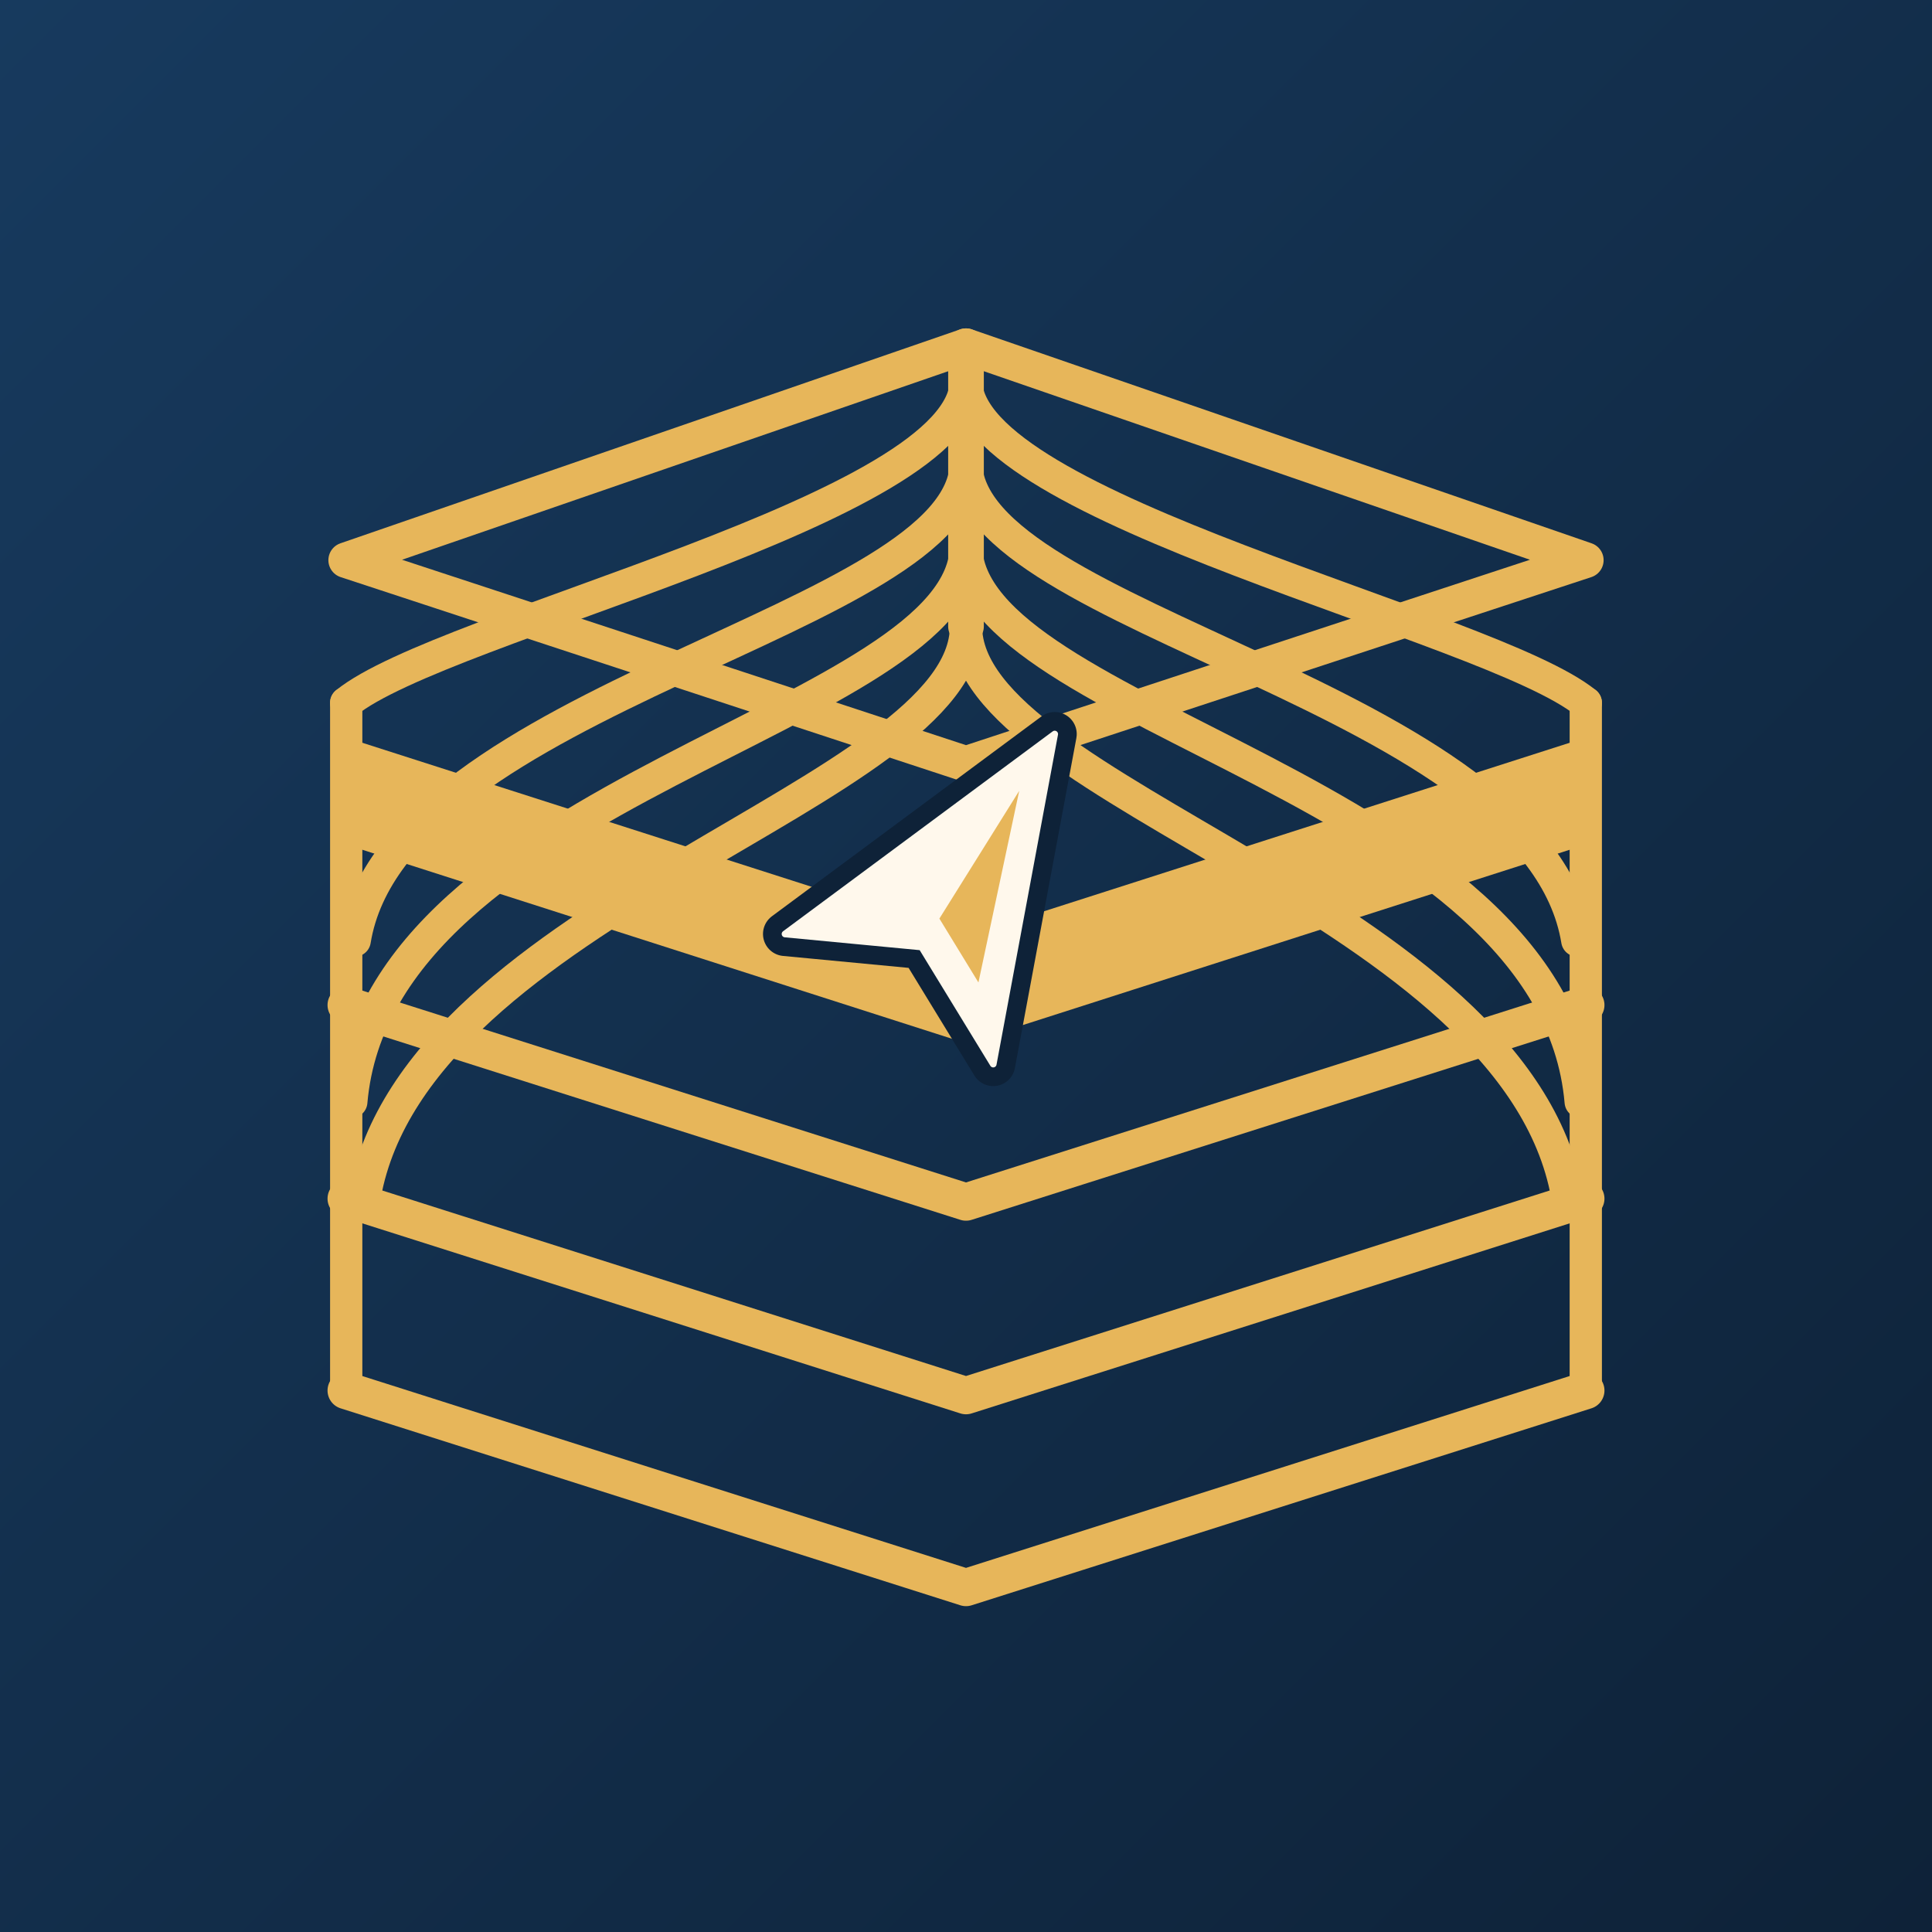
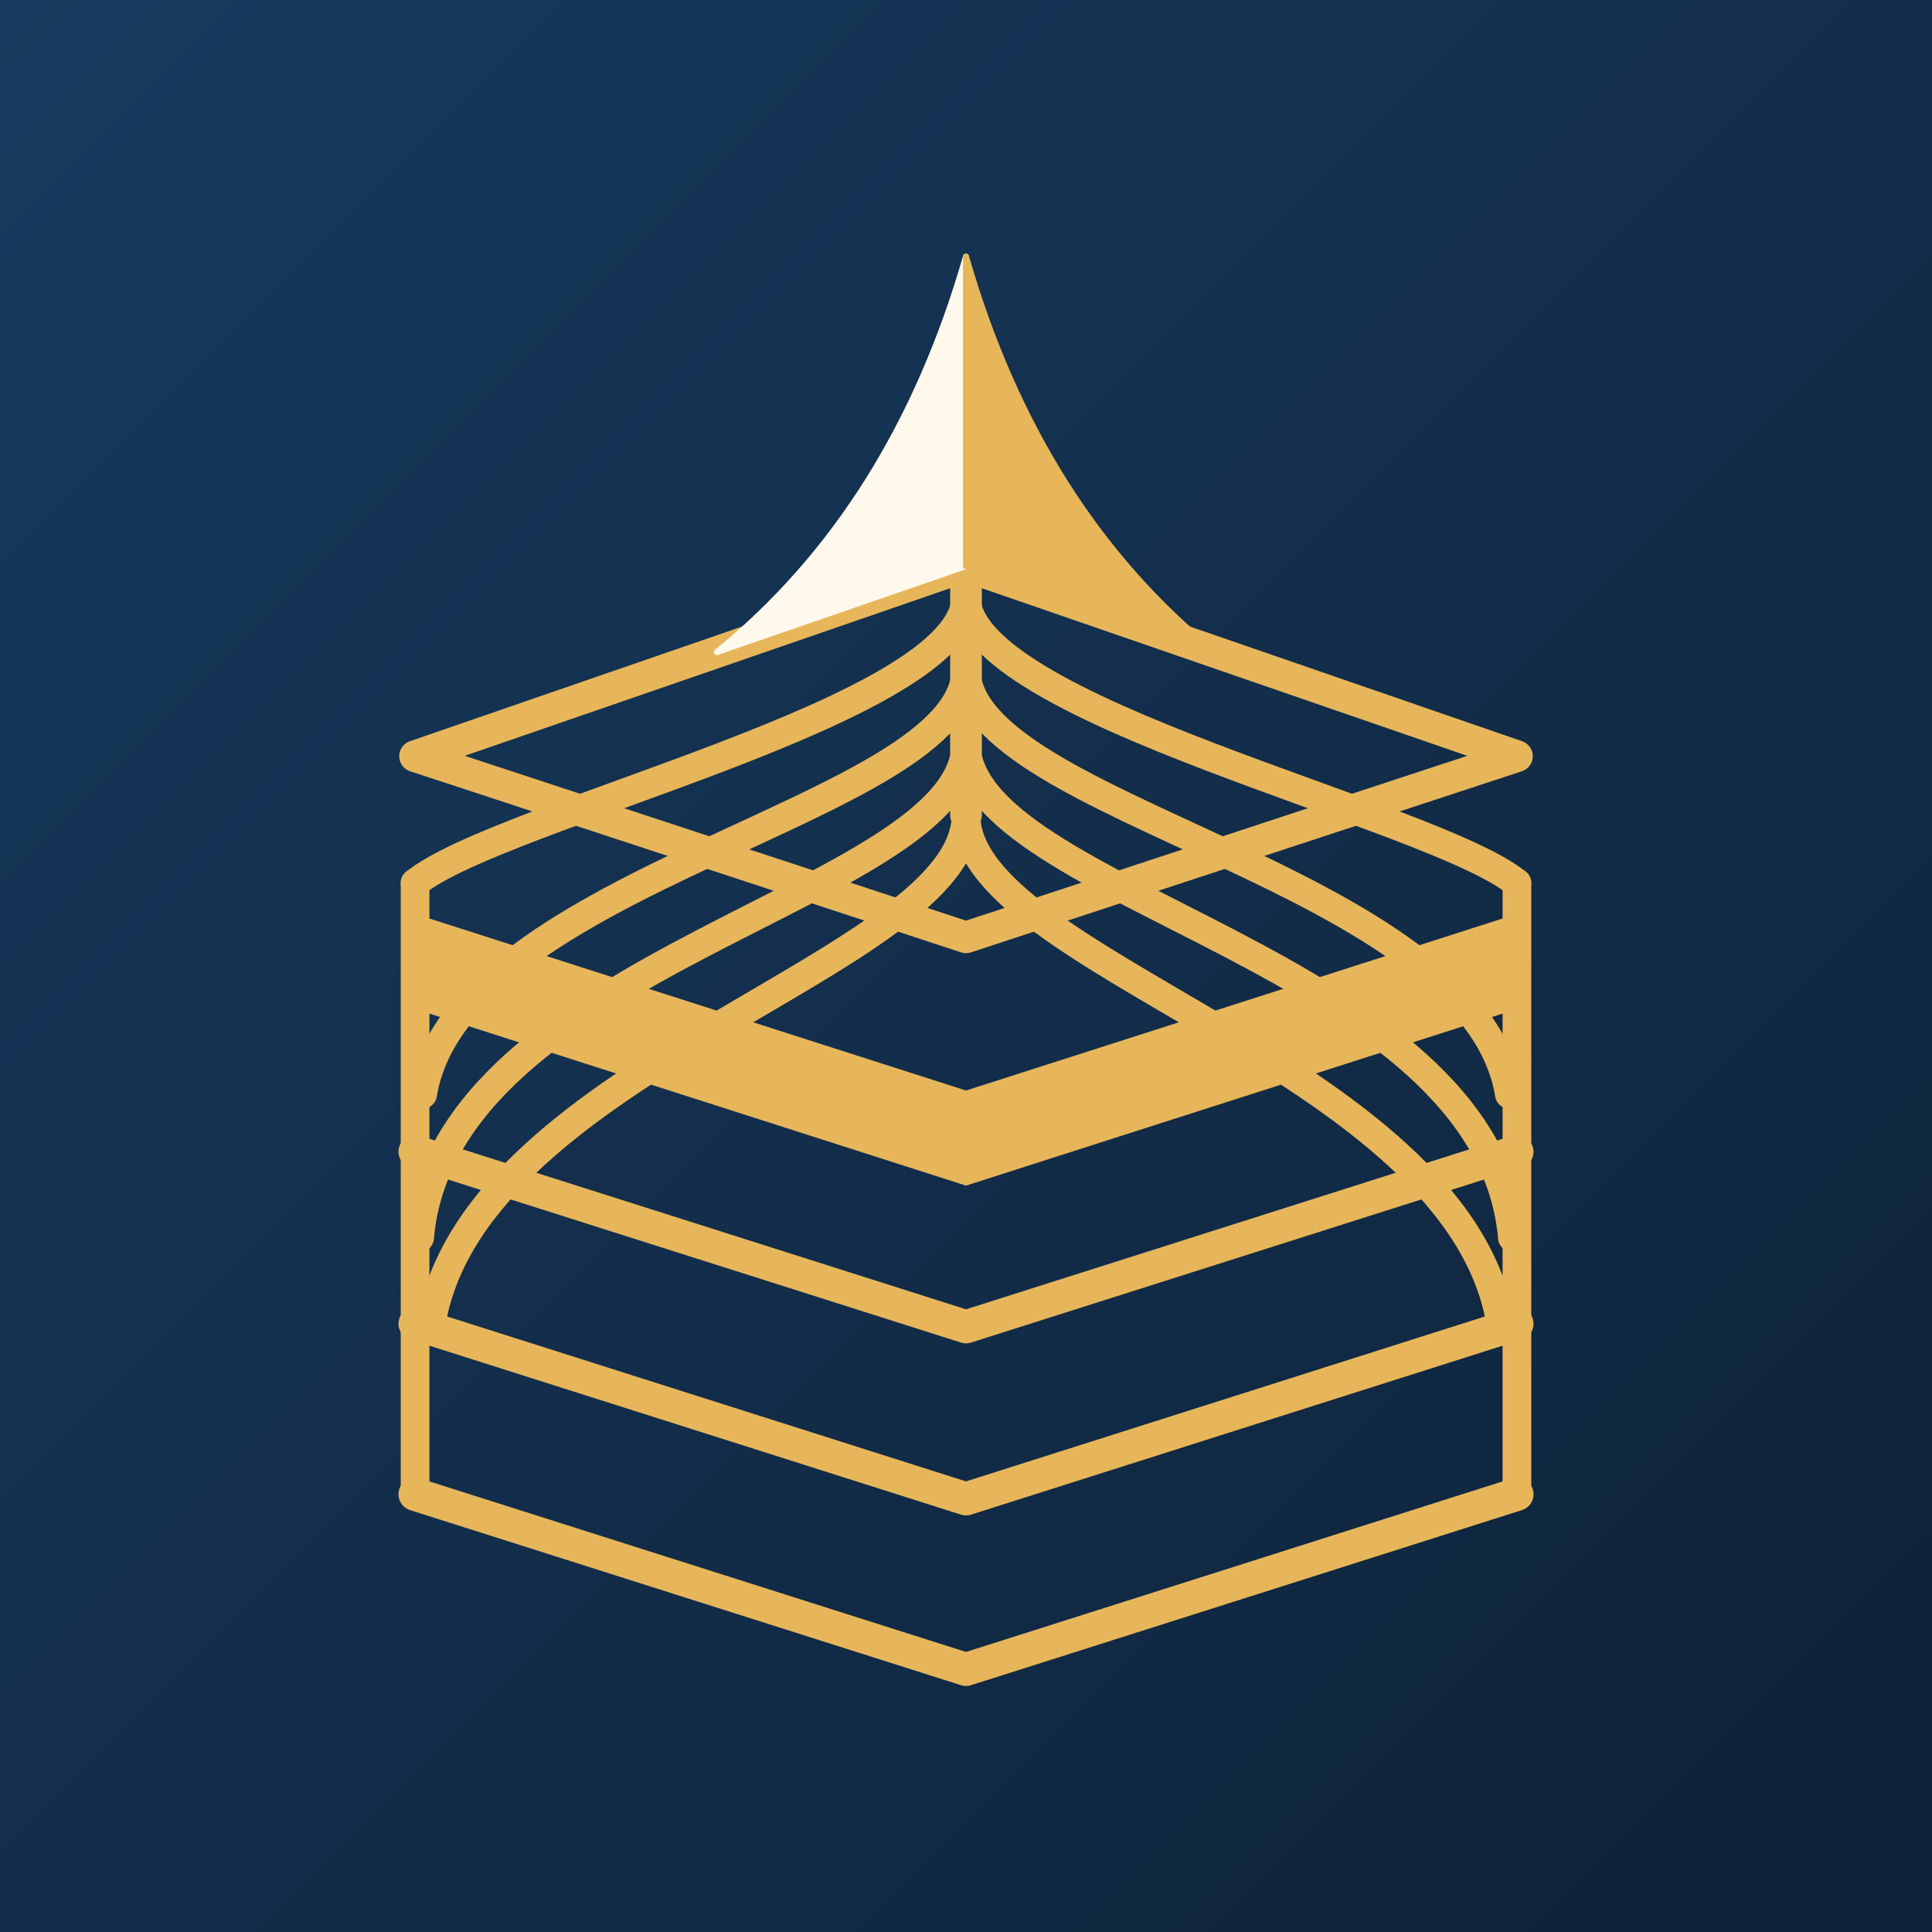
<svg xmlns="http://www.w3.org/2000/svg" viewBox="0 0 1024 1024">
  <defs>
-     <linearGradient id="g6" gradientUnits="userSpaceOnUse" x1="0" y1="0" x2="1024" y2="1024">
+     <linearGradient id="bg3d" gradientUnits="userSpaceOnUse" x1="0" y1="0" x2="1024" y2="1024">
      <stop offset="0" stop-color="#173A5E" />
      <stop offset="1" stop-color="#0E2238" />
    </linearGradient>
  </defs>
-   <rect width="1024" height="1024" fill="url(#g6)" />
-   <g transform="translate(152.0 147.5) scale(0.9)">
+   <rect width="1024" height="1024" fill="url(#bg3d)" />
+   <g transform="translate(192.0 268.0) scale(0.8)">
    <path d="M35.0 166.0 L400.0 40.0 L765.0 166.0 L400.0 286.0 Z" fill="none" stroke="#E7B65A" stroke-linecap="round" stroke-linejoin="round" stroke-width="21" />
    <path d="M400.0 40.0 L400 205" fill="none" stroke="#E7B65A" stroke-linecap="round" stroke-linejoin="round" stroke-width="21" />
    <path d="M400.0 60.0 C400.0 136.0, 91.5 204.0, 35.0 250.0" fill="none" stroke="#E7B65A" stroke-linecap="round" stroke-linejoin="round" stroke-width="19" />
    <path d="M400.0 60.0 C400.0 136.0, 708.5 204.0, 765.0 250.0" fill="none" stroke="#E7B65A" stroke-linecap="round" stroke-linejoin="round" stroke-width="19" />
    <path d="M400.0 108.0 C400.0 202.0, 63.6 245.4, 40.0 390.0" fill="none" stroke="#E7B65A" stroke-linecap="round" stroke-linejoin="round" stroke-width="19" />
    <path d="M400.0 108.0 C400.0 202.0, 736.4 245.4, 760.0 390.0" fill="none" stroke="#E7B65A" stroke-linecap="round" stroke-linejoin="round" stroke-width="19" />
    <path d="M400.0 157.0 C400.0 259.0, 53.9 300.9, 38.0 485.0" fill="none" stroke="#E7B65A" stroke-linecap="round" stroke-linejoin="round" stroke-width="19" />
    <path d="M400.0 157.0 C400.0 259.0, 746.1 300.9, 762.0 485.0" fill="none" stroke="#E7B65A" stroke-linecap="round" stroke-linejoin="round" stroke-width="19" />
    <path d="M400.0 205.0 C400.0 303.0, 76.6 370.7, 46.0 540.0" fill="none" stroke="#E7B65A" stroke-linecap="round" stroke-linejoin="round" stroke-width="19" />
    <path d="M400.0 205.0 C400.0 303.0, 723.4 370.7, 754.0 540.0" fill="none" stroke="#E7B65A" stroke-linecap="round" stroke-linejoin="round" stroke-width="19" />
    <path d="M35.0 302.0 L400.0 419.0 L765.0 302.0" fill="none" stroke="#E7B65A" stroke-width="60" stroke-linejoin="miter" stroke-miterlimit="8" />
    <path d="M35.0 428.0 L400.0 544.0 L765.0 428.0" fill="none" stroke="#E7B65A" stroke-linecap="round" stroke-linejoin="round" stroke-width="22" />
    <path d="M35.0 542.0 L400.0 658.0 L765.0 542.0" fill="none" stroke="#E7B65A" stroke-linecap="round" stroke-linejoin="round" stroke-width="22" />
    <path d="M35.0 655.0 L400.0 771.0 L765.0 655.0" fill="none" stroke="#E7B65A" stroke-linecap="round" stroke-linejoin="round" stroke-width="22" />
    <path d="M35 250 L35 655" fill="none" stroke="#E7B65A" stroke-linecap="round" stroke-linejoin="round" stroke-width="19" />
    <path d="M765 250 L765 655" fill="none" stroke="#E7B65A" stroke-linecap="round" stroke-linejoin="round" stroke-width="19" />
-     <g transform="translate(400.0 352.0) rotate(32) scale(1.6429)">
-       <path d="M0 -60 L44 52 L0 30 L-44 52 Z" fill="#0E2238" stroke="#0E2238" stroke-width="15.8" stroke-linejoin="round" />
-       <path d="M0 -60 L44 52 L0 30 L-44 52 Z" fill="#FFF8EC" stroke="#FFF8EC" stroke-width="2.4" stroke-linejoin="round" />
-       <path d="M0 -36 L24 30 L0 18 Z" fill="#E7B65A" />
-     </g>
+     <path d="M400 -165 Q352 1.959 235.0 97.0 L400 40 Z" fill="#FFF8EC" stroke="#FFF8EC" stroke-width="4" stroke-linejoin="round" />
+     <path d="M400 -165 Q448 1.959 565.0 97.0 L400 40 Z" fill="#E7B65A" stroke="#E7B65A" stroke-width="4" stroke-linejoin="round" />
  </g>
</svg>
